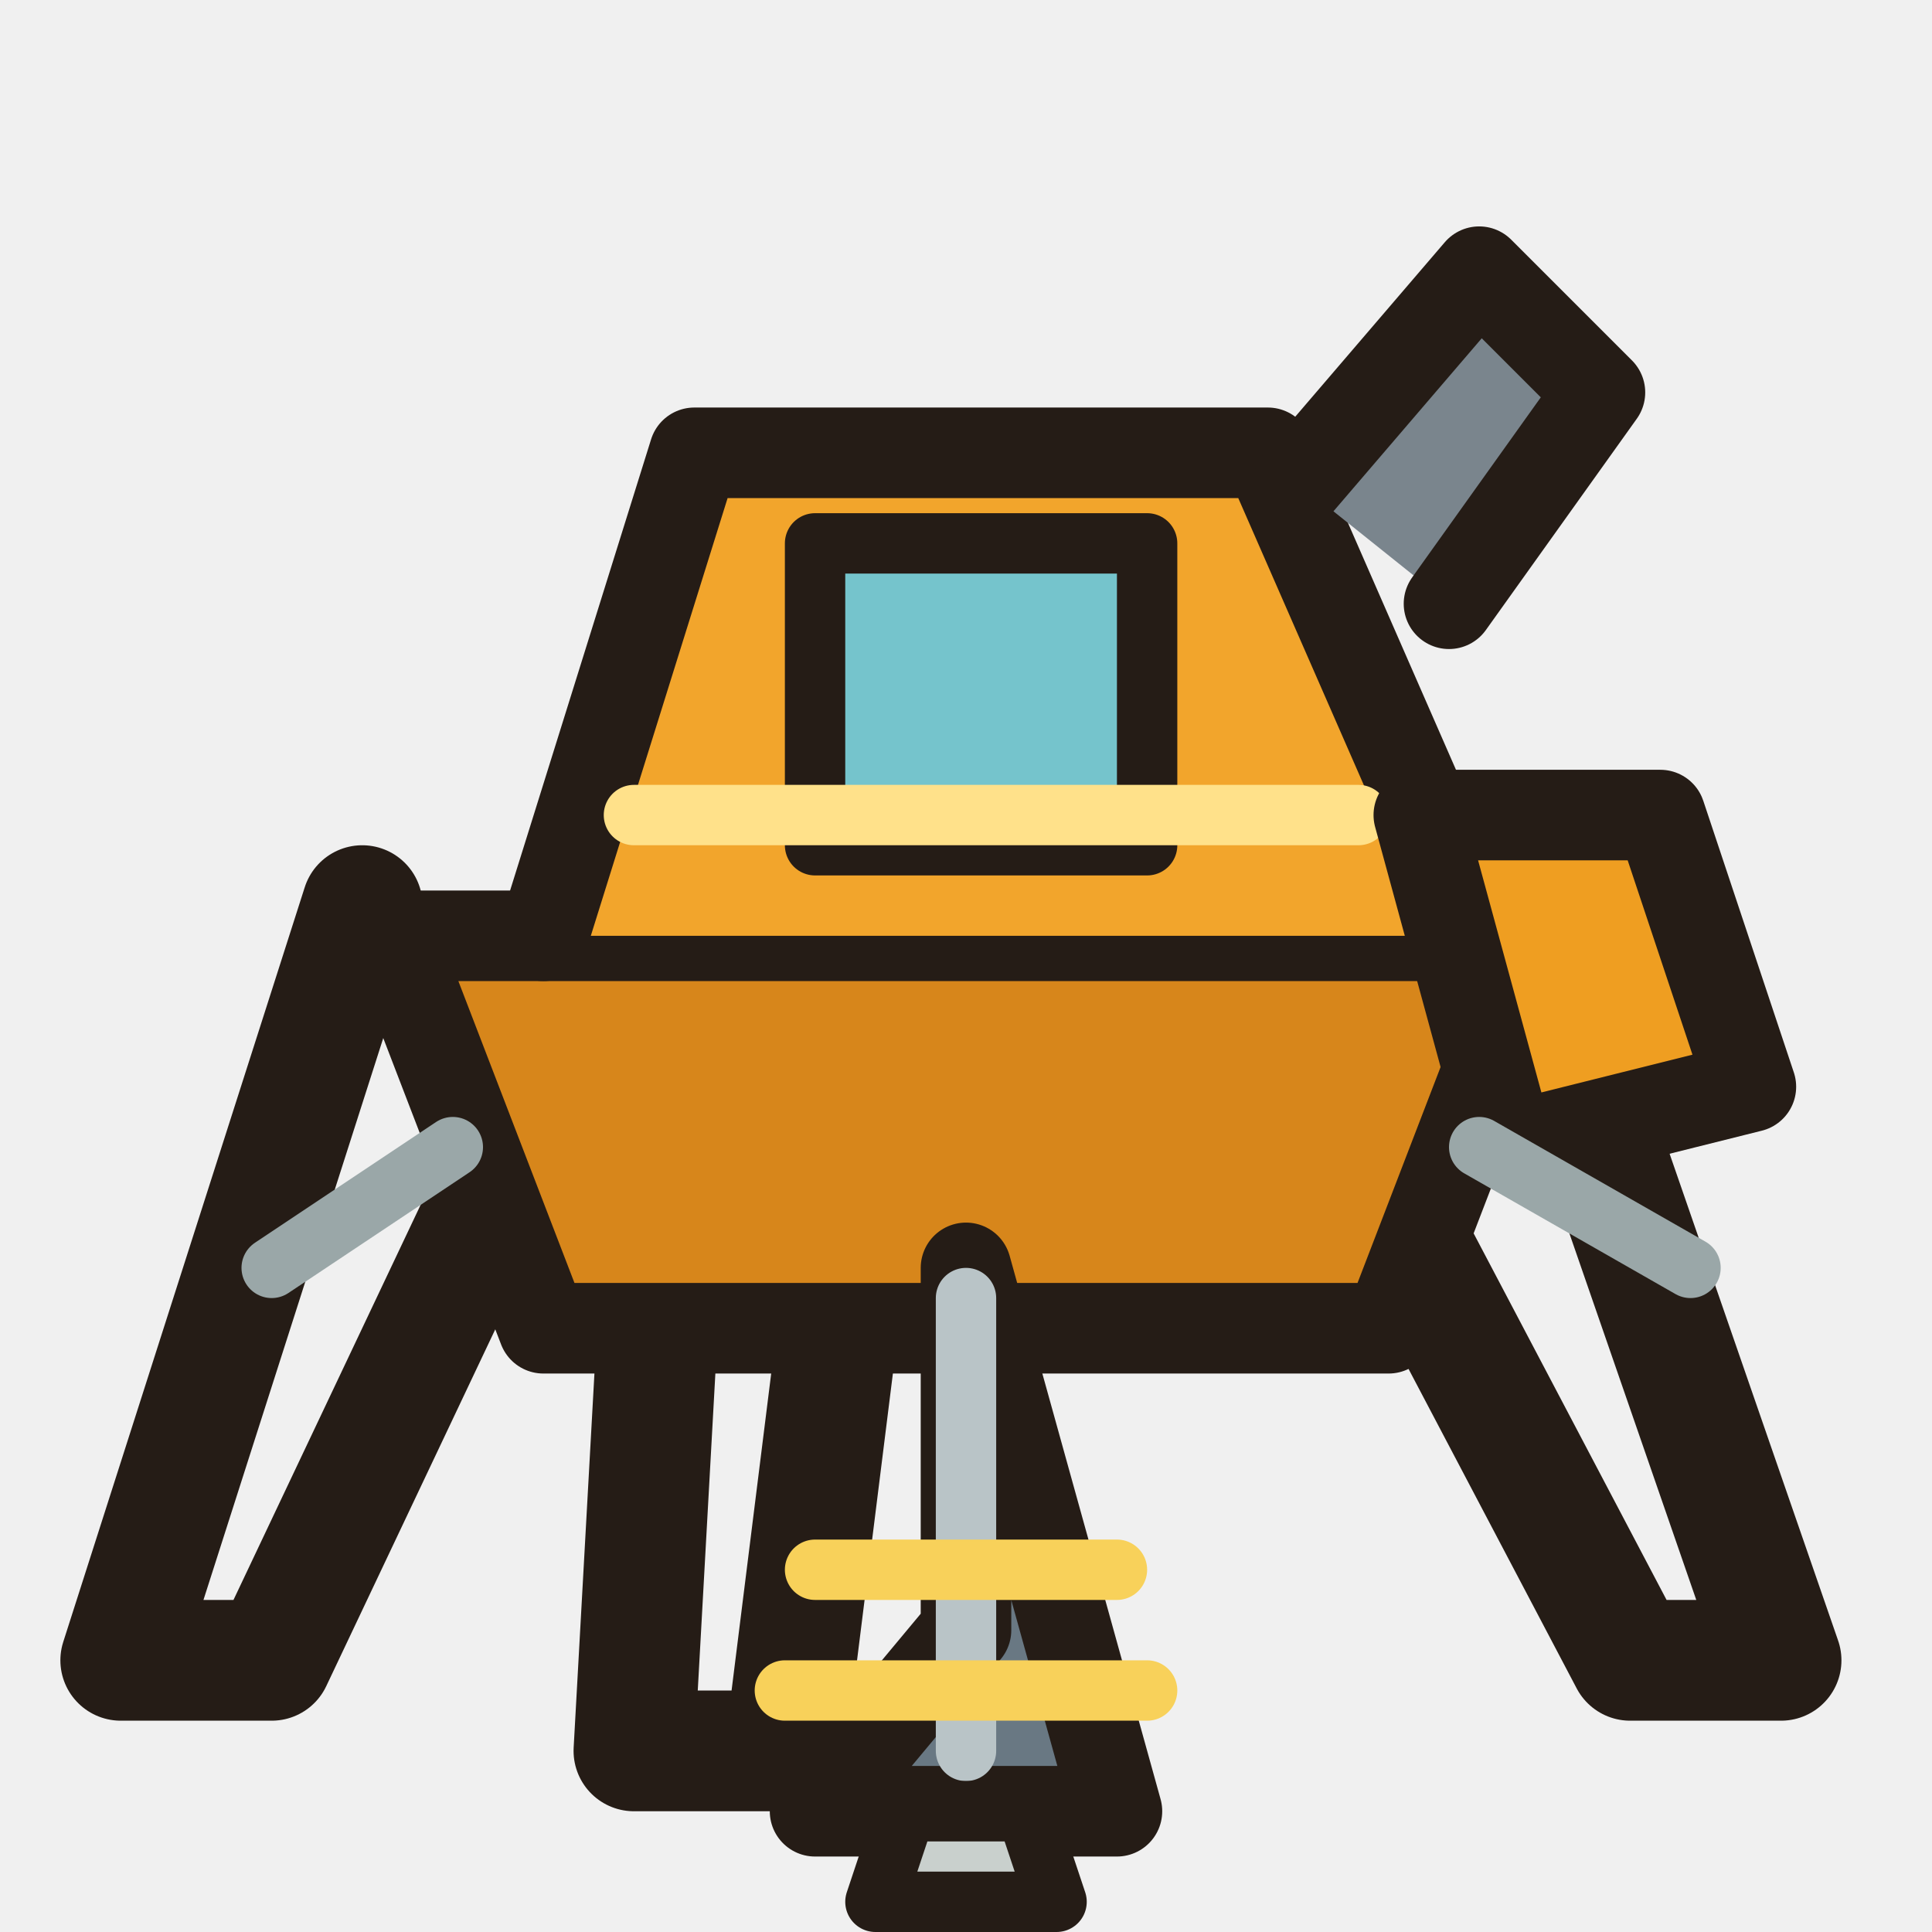
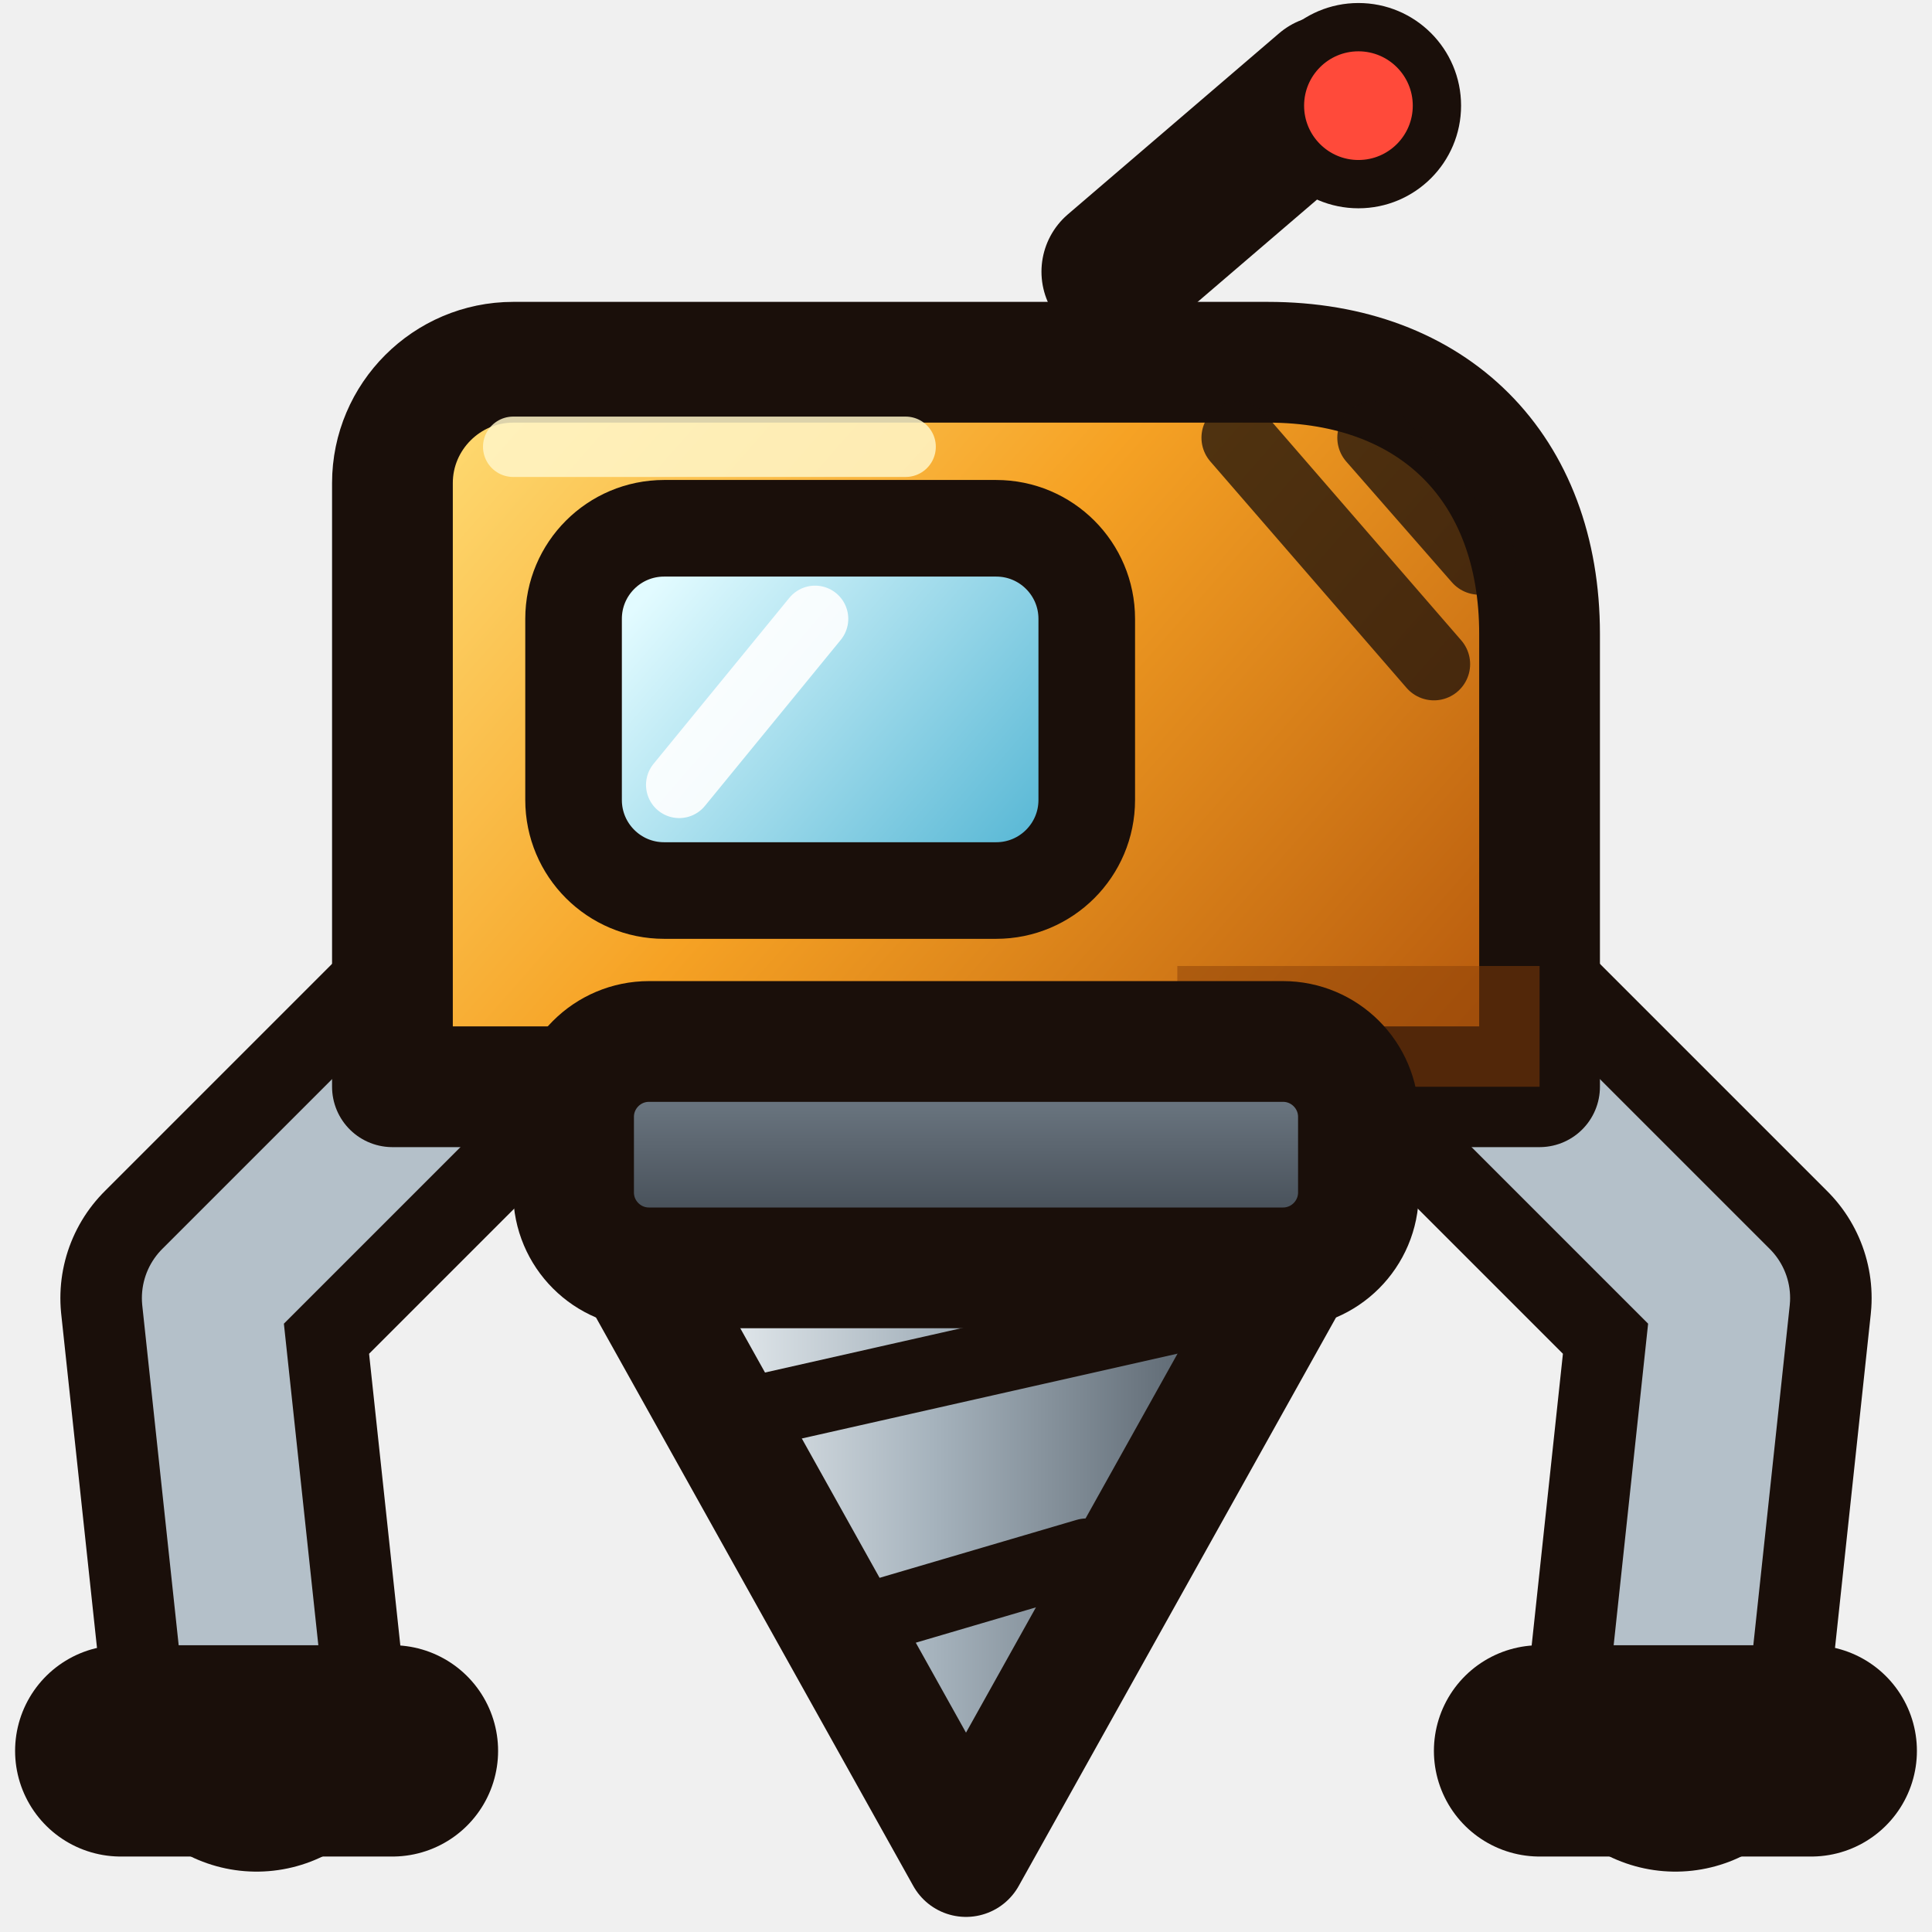
<svg xmlns="http://www.w3.org/2000/svg" width="64" height="64" viewBox="0 0 64 64">
-   <g stroke="#251c16" stroke-width="3" stroke-linecap="round" stroke-linejoin="round">
-     <path d="M18 36 9 55H4l8-25M28 42 26 58h-5l1-18M44 36l10 19h5l-9-26" fill="none" stroke-width="4" />
-     <path d="M13 31h38l-5 13H18z" fill="#d7861b" />
-     <path d="M18 31 23 15h19l7 16" fill="#f2a52c" />
-     <path d="M27 18h11v10H27z" fill="#75c4cc" stroke-width="2" />
-     <path d="M21 27h24" fill="none" stroke="#ffe18a" stroke-width="2" />
-     <path d="M43 16 49 9l4 4-5 7" fill="#7a858d" />
-     <path d="M47 27h8l3 9-8 2z" fill="#ef9e21" />
-     <path d="M32 42v12l-5 6h10z" fill="#697883" />
-     <path d="M32 43v15" fill="none" stroke="#b9c4c7" stroke-width="2" />
-     <path d="M27 52h10M26 56h12" fill="none" stroke="#f8d15a" stroke-width="2" />
-     <path d="M30 60 34 60 35 63 29 63z" fill="#c9d0cd" stroke-width="2" />
-     <path d="M15 38 9 42M49 38l7 4" fill="none" stroke="#9aa7a8" stroke-width="2" />
-   </g>
+   <defs>
+     <linearGradient id="hull" gradientUnits="userSpaceOnUse" x1="14" y1="12" x2="46" y2="40">
+       <stop offset="0" stop-color="#ffe07a" />
+       <stop offset="0.45" stop-color="#f6a224" />
+       <stop offset="1" stop-color="#b3560c" />
+     </linearGradient>
+     <linearGradient id="glassx" gradientUnits="userSpaceOnUse" x1="22" y1="19" x2="36" y2="31">
+       <stop offset="0" stop-color="#e2fbff" />
+       <stop offset="1" stop-color="#3aa9cc" />
+     </linearGradient>
+     <linearGradient id="bit" gradientUnits="userSpaceOnUse" x1="22" y1="0" x2="42" y2="0">
+       <stop offset="0" stop-color="#f4f8fa" />
+       <stop offset="0.45" stop-color="#a5b2bc" />
+       <stop offset="1" stop-color="#48525c" />
+     </linearGradient>
+     <linearGradient id="ring" gradientUnits="userSpaceOnUse" x1="0" y1="35" x2="0" y2="43">
+       <stop offset="0" stop-color="#77838e" />
+       <stop offset="1" stop-color="#2e353d" />
+     </linearGradient>
+   </defs>
+   <path d="M17 33L7 43L8.5 57M47 33L57 43L55.5 57" fill="none" stroke="#1a0f0a" stroke-width="10" stroke-linecap="round" stroke-linejoin="round" />
+   <path d="M17 33L7 43L8.5 57M47 33L57 43L55.5 57" fill="none" stroke="#b4c0c9" stroke-width="4.6" stroke-linecap="round" stroke-linejoin="round" />
+   <path d="M4 58H13M51 58H60" stroke="#1a0f0a" stroke-width="7" stroke-linecap="round" />
+   <path d="M20 40H44L32 61.5Z" fill="url(#bit)" stroke="#1a0f0a" stroke-width="4" stroke-linejoin="round" />
+   <path d="M24 47L39.5 43.5M27.5 54L36 51.5" stroke="#1a0f0a" stroke-width="2.4" stroke-linecap="round" />
+   <path d="M37 9L44 3" stroke="#1a0f0a" stroke-width="5" stroke-linecap="round" />
+   <circle cx="45" cy="3.5" r="2.6" fill="#ff4a3a" stroke="#1a0f0a" stroke-width="1.6" />
+   <path d="M17 12H42C47.5 12 51 15.5 51 21V36H13V16C13 13.8 14.8 12 17 12Z" fill="url(#hull)" stroke="#1a0f0a" stroke-width="4" stroke-linejoin="round" />
+   <path d="M39 32H51V36H39Z" fill="#8a3f08" opacity="0.5" />
+   <path d="M41 14.5L47.5 22M45.5 14.5L49 18.5" stroke="#1a0f0a" stroke-width="2.4" stroke-linecap="round" opacity="0.75" />
+   <rect x="19" y="17.5" width="17" height="12" rx="3" fill="url(#glassx)" stroke="#1a0f0a" stroke-width="3.2" stroke-linejoin="round" />
+   <path d="M22.5 26L27 20.5" stroke="#ffffff" stroke-width="2.2" stroke-linecap="round" opacity="0.9" />
+   <path d="M17 14.8H30" stroke="#fff6c8" stroke-width="2" stroke-linecap="round" opacity="0.85" />
+   <rect x="19" y="34.5" width="26" height="7.5" rx="2.5" fill="url(#ring)" stroke="#1a0f0a" stroke-width="4" stroke-linejoin="round" />
</svg>
